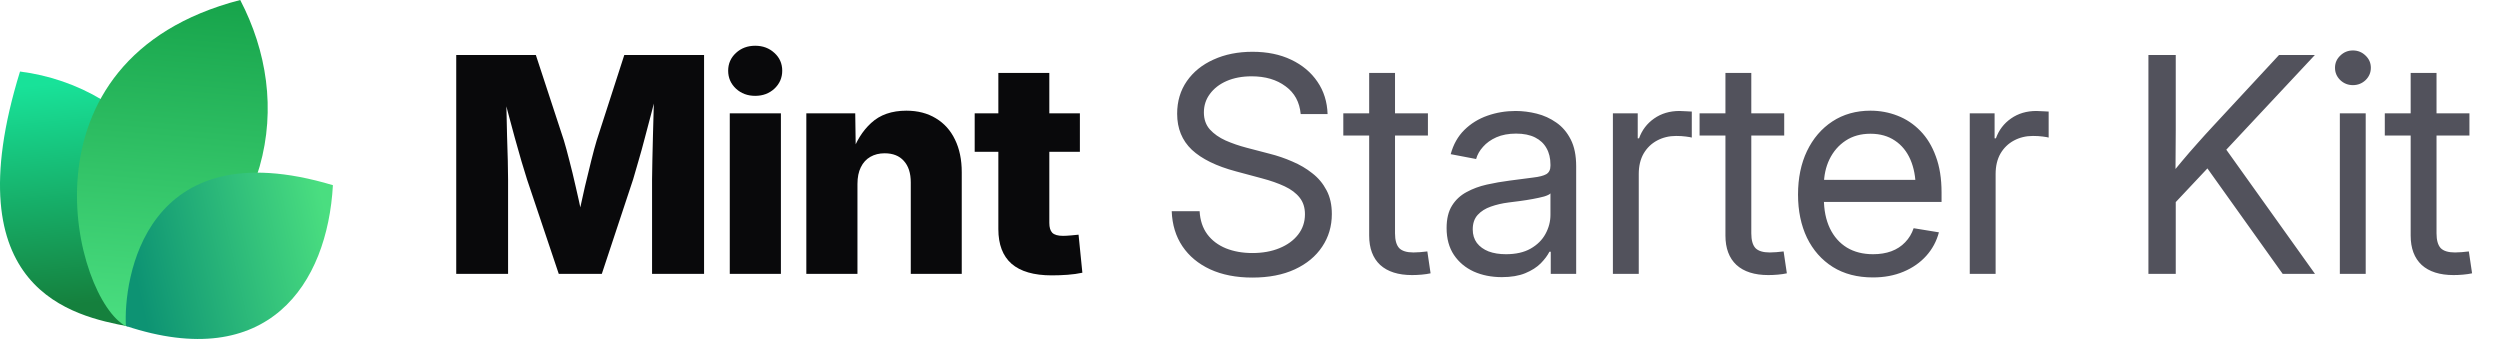
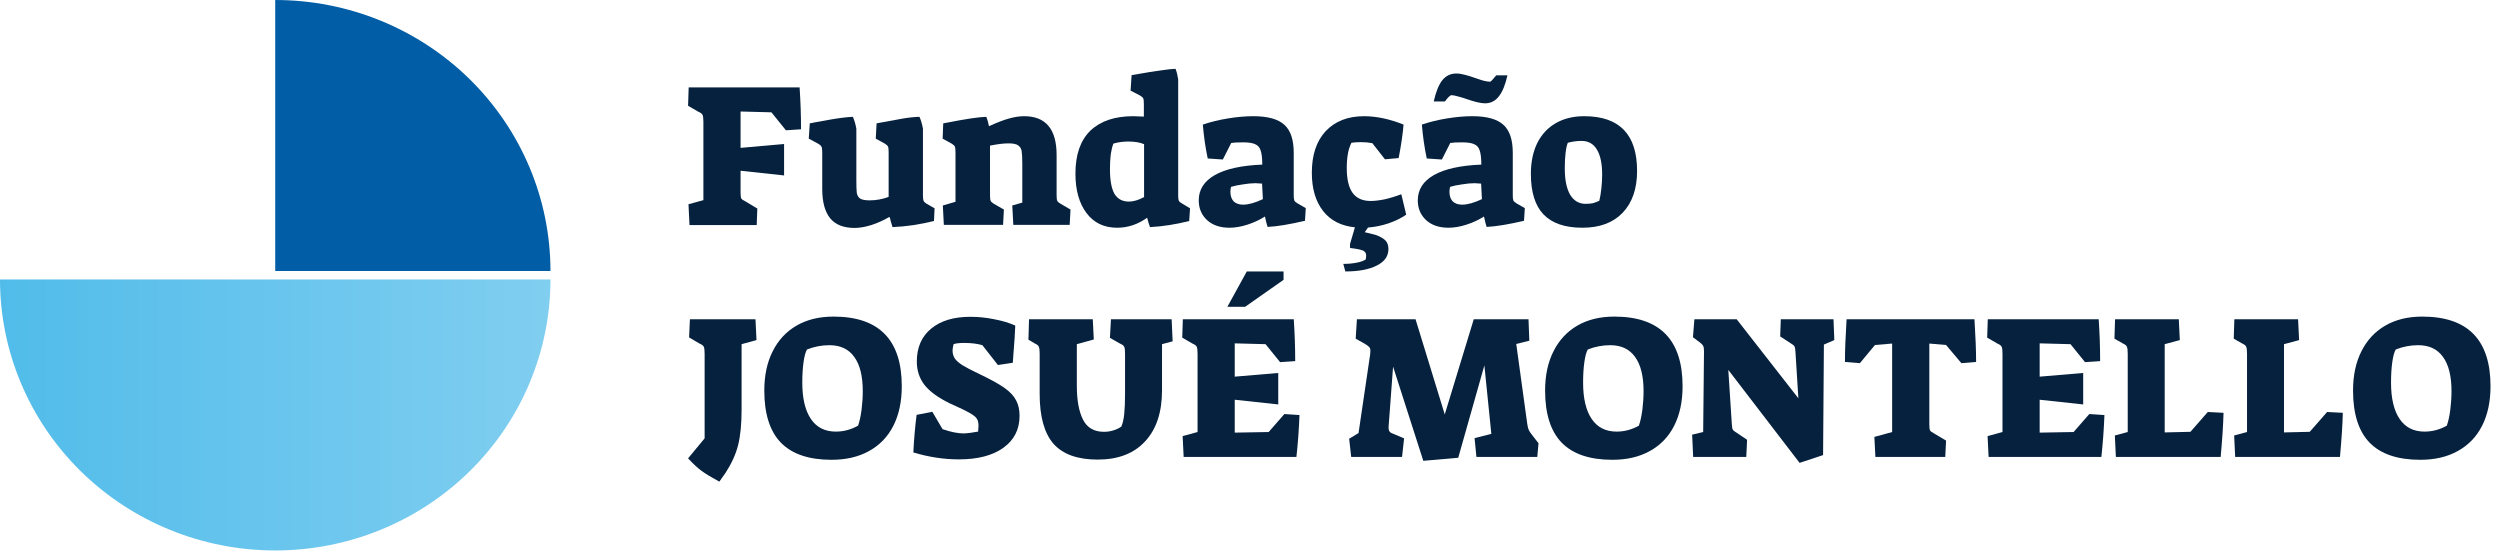
- <svg xmlns="http://www.w3.org/2000/svg" width="177" height="24" viewBox="0 0 177 24" fill="none">
-   <path d="M9.061 23.108C5.268 22.377 -3.391 20.627 1.417 5.064C9.634 6.099 16.973 14.064 9.061 23.108Z" fill="url(#paint0_linear_17557_2020)" />
-   <path d="M8.919 23.094C5.276 21.222 0.784 4.209 17.007 0C20.757 7.193 19.621 16.545 8.919 23.094Z" fill="url(#paint1_linear_17557_2020)" />
-   <path d="M8.914 23.079C8.735 19.882 10.159 9.085 23.57 13.111C23.181 20.123 18.984 26.418 8.914 23.079Z" fill="url(#paint2_linear_17557_2020)" />
-   <path d="M32.301 19.392V3.894H37.938L39.925 9.948C40.036 10.315 40.164 10.787 40.31 11.362C40.462 11.938 40.611 12.552 40.757 13.204C40.91 13.855 41.048 14.483 41.173 15.086C41.305 15.682 41.412 16.192 41.495 16.615H40.695C40.771 16.192 40.871 15.682 40.996 15.086C41.128 14.49 41.267 13.866 41.412 13.214C41.565 12.562 41.714 11.948 41.86 11.373C42.005 10.79 42.133 10.315 42.244 9.948L44.2 3.894H49.848V19.392H46.166V12.704C46.166 12.357 46.173 11.917 46.187 11.383C46.2 10.849 46.214 10.27 46.228 9.646C46.249 9.022 46.266 8.391 46.28 7.753C46.301 7.115 46.311 6.519 46.311 5.964H46.623C46.485 6.561 46.332 7.181 46.166 7.826C45.999 8.471 45.833 9.102 45.666 9.719C45.507 10.336 45.351 10.901 45.198 11.414C45.053 11.928 44.928 12.357 44.824 12.704L42.608 19.392H39.561L37.314 12.704C37.203 12.357 37.072 11.928 36.919 11.414C36.773 10.901 36.614 10.34 36.441 9.729C36.274 9.112 36.104 8.481 35.931 7.836C35.764 7.192 35.608 6.567 35.463 5.964H35.827C35.834 6.512 35.844 7.105 35.858 7.743C35.872 8.374 35.886 9.005 35.9 9.636C35.92 10.26 35.938 10.839 35.952 11.373C35.965 11.907 35.972 12.351 35.972 12.704V19.392H32.301ZM51.668 19.392V8.024H55.288V19.392H51.668ZM53.468 6.786C52.927 6.786 52.473 6.616 52.105 6.276C51.738 5.93 51.554 5.507 51.554 5.007C51.554 4.508 51.738 4.088 52.105 3.749C52.473 3.409 52.927 3.239 53.468 3.239C54.009 3.239 54.463 3.409 54.83 3.749C55.198 4.082 55.382 4.501 55.382 5.007C55.382 5.507 55.198 5.93 54.83 6.276C54.463 6.616 54.009 6.786 53.468 6.786ZM60.708 13.027V19.392H57.088V8.024H60.551L60.593 10.967H60.281C60.593 10.024 61.061 9.268 61.685 8.7C62.309 8.124 63.138 7.836 64.171 7.836C64.975 7.836 65.672 8.017 66.262 8.377C66.851 8.731 67.302 9.234 67.614 9.885C67.933 10.537 68.092 11.307 68.092 12.194V19.392H64.483V12.912C64.483 12.26 64.32 11.754 63.994 11.394C63.675 11.033 63.221 10.853 62.632 10.853C62.25 10.853 61.914 10.936 61.623 11.102C61.332 11.269 61.106 11.515 60.947 11.841C60.787 12.16 60.708 12.555 60.708 13.027ZM76.456 8.024V10.749H69.008V8.024H76.456ZM70.683 5.163H74.292V15.783C74.292 16.102 74.361 16.334 74.5 16.48C74.646 16.625 74.899 16.698 75.259 16.698C75.405 16.698 75.596 16.688 75.831 16.667C76.074 16.646 76.251 16.629 76.362 16.615L76.632 19.309C76.313 19.378 75.963 19.427 75.582 19.455C75.207 19.482 74.836 19.496 74.469 19.496C73.2 19.496 72.25 19.222 71.619 18.674C70.995 18.127 70.683 17.308 70.683 16.22V5.163Z" fill="#09090B" />
-   <path d="M88.667 19.652C87.523 19.652 86.528 19.458 85.682 19.07C84.843 18.681 84.188 18.137 83.716 17.437C83.245 16.736 82.992 15.908 82.957 14.951H84.933C84.968 15.596 85.148 16.14 85.474 16.584C85.8 17.021 86.24 17.354 86.795 17.582C87.35 17.804 87.974 17.915 88.667 17.915C89.388 17.915 90.026 17.801 90.581 17.572C91.143 17.343 91.583 17.024 91.902 16.615C92.228 16.199 92.391 15.717 92.391 15.169C92.391 14.698 92.266 14.306 92.017 13.994C91.767 13.675 91.413 13.408 90.956 13.193C90.498 12.978 89.954 12.787 89.323 12.621L87.502 12.132C86.123 11.765 85.082 11.255 84.382 10.603C83.689 9.944 83.342 9.095 83.342 8.055C83.342 7.174 83.571 6.404 84.028 5.746C84.486 5.087 85.117 4.577 85.921 4.217C86.726 3.849 87.645 3.666 88.678 3.666C89.718 3.666 90.63 3.853 91.413 4.227C92.204 4.602 92.824 5.122 93.275 5.787C93.726 6.446 93.965 7.209 93.993 8.076H92.089C92.013 7.23 91.656 6.574 91.018 6.11C90.387 5.638 89.586 5.403 88.615 5.403C87.95 5.403 87.36 5.513 86.847 5.735C86.341 5.957 85.946 6.262 85.661 6.651C85.377 7.032 85.235 7.469 85.235 7.961C85.235 8.447 85.377 8.849 85.661 9.168C85.946 9.48 86.317 9.74 86.774 9.948C87.232 10.149 87.724 10.319 88.251 10.457L89.884 10.884C90.439 11.023 90.977 11.206 91.496 11.435C92.023 11.657 92.495 11.934 92.911 12.267C93.334 12.593 93.67 12.995 93.92 13.474C94.17 13.945 94.294 14.504 94.294 15.149C94.294 16.015 94.066 16.788 93.608 17.468C93.157 18.148 92.512 18.681 91.673 19.07C90.834 19.458 89.832 19.652 88.667 19.652ZM101.097 8.024V9.594H95.106V8.024H101.097ZM96.937 5.163H98.767V16.521C98.767 17 98.865 17.347 99.059 17.562C99.26 17.77 99.6 17.874 100.078 17.874C100.21 17.874 100.366 17.867 100.546 17.853C100.733 17.832 100.903 17.815 101.056 17.801L101.285 19.351C101.097 19.392 100.886 19.423 100.65 19.444C100.414 19.465 100.189 19.475 99.974 19.475C98.996 19.475 98.244 19.236 97.717 18.758C97.197 18.272 96.937 17.579 96.937 16.677V5.163ZM106.33 19.621C105.595 19.621 104.932 19.489 104.343 19.226C103.754 18.955 103.285 18.564 102.939 18.05C102.592 17.53 102.419 16.896 102.419 16.147C102.419 15.495 102.547 14.965 102.804 14.556C103.06 14.146 103.403 13.828 103.833 13.599C104.263 13.363 104.742 13.186 105.269 13.068C105.796 12.95 106.333 12.857 106.881 12.787C107.574 12.69 108.132 12.617 108.555 12.569C108.978 12.52 109.287 12.441 109.481 12.33C109.675 12.212 109.772 12.014 109.772 11.737V11.654C109.772 11.203 109.679 10.815 109.492 10.489C109.311 10.163 109.041 9.91 108.68 9.729C108.32 9.549 107.872 9.459 107.338 9.459C106.805 9.459 106.34 9.546 105.945 9.719C105.556 9.892 105.241 10.118 104.998 10.395C104.755 10.665 104.593 10.953 104.509 11.258L102.71 10.915C102.897 10.222 103.22 9.65 103.677 9.199C104.135 8.748 104.679 8.412 105.31 8.19C105.941 7.968 106.607 7.857 107.307 7.857C107.8 7.857 108.295 7.92 108.795 8.044C109.301 8.169 109.765 8.381 110.188 8.679C110.611 8.97 110.951 9.369 111.208 9.875C111.464 10.374 111.593 11.005 111.593 11.768V19.392H109.793V17.822H109.7C109.568 18.085 109.363 18.359 109.086 18.643C108.809 18.921 108.444 19.153 107.994 19.34C107.543 19.527 106.988 19.621 106.33 19.621ZM106.621 17.998C107.321 17.998 107.904 17.867 108.368 17.603C108.84 17.333 109.19 16.986 109.419 16.563C109.654 16.133 109.772 15.682 109.772 15.211V13.692C109.703 13.769 109.554 13.841 109.325 13.911C109.096 13.973 108.829 14.032 108.524 14.088C108.226 14.143 107.921 14.192 107.609 14.233C107.304 14.275 107.033 14.309 106.798 14.337C106.354 14.393 105.938 14.49 105.549 14.628C105.168 14.76 104.86 14.954 104.624 15.211C104.388 15.467 104.27 15.811 104.27 16.241C104.27 16.615 104.367 16.934 104.561 17.198C104.762 17.461 105.04 17.662 105.393 17.801C105.747 17.933 106.156 17.998 106.621 17.998ZM114.193 19.392V8.024H115.951V9.792H116.045C116.253 9.209 116.61 8.741 117.116 8.388C117.622 8.034 118.219 7.857 118.905 7.857C119.058 7.857 119.217 7.864 119.384 7.878C119.55 7.885 119.682 7.892 119.779 7.899V9.74C119.716 9.719 119.578 9.695 119.363 9.667C119.155 9.639 118.922 9.625 118.666 9.625C118.174 9.625 117.726 9.733 117.324 9.948C116.922 10.163 116.603 10.471 116.367 10.874C116.138 11.276 116.024 11.758 116.024 12.319V19.392H114.193ZM126.322 8.024V9.594H120.33V8.024H126.322ZM122.161 5.163H123.992V16.521C123.992 17 124.089 17.347 124.283 17.562C124.484 17.77 124.824 17.874 125.302 17.874C125.434 17.874 125.59 17.867 125.77 17.853C125.958 17.832 126.127 17.815 126.28 17.801L126.509 19.351C126.322 19.392 126.11 19.423 125.874 19.444C125.639 19.465 125.413 19.475 125.198 19.475C124.221 19.475 123.468 19.236 122.941 18.758C122.421 18.272 122.161 17.579 122.161 16.677V5.163ZM132.604 19.642C131.502 19.642 130.555 19.396 129.765 18.903C128.974 18.404 128.364 17.714 127.934 16.834C127.511 15.946 127.3 14.927 127.3 13.775C127.3 12.611 127.511 11.584 127.934 10.697C128.364 9.802 128.964 9.102 129.734 8.596C130.51 8.089 131.408 7.836 132.428 7.836C133.1 7.836 133.738 7.954 134.341 8.19C134.952 8.426 135.489 8.783 135.954 9.261C136.425 9.74 136.793 10.343 137.056 11.071C137.327 11.792 137.462 12.645 137.462 13.63V14.296H128.433V12.735H136.463L135.631 13.297C135.631 12.541 135.506 11.876 135.257 11.3C135.007 10.725 134.643 10.277 134.165 9.958C133.686 9.632 133.107 9.469 132.428 9.469C131.748 9.469 131.162 9.632 130.67 9.958C130.177 10.284 129.796 10.725 129.526 11.279C129.262 11.827 129.13 12.441 129.13 13.12V14.046C129.13 14.864 129.273 15.572 129.557 16.168C129.841 16.757 130.243 17.211 130.763 17.53C131.283 17.842 131.901 17.998 132.615 17.998C133.093 17.998 133.523 17.929 133.905 17.79C134.293 17.645 134.619 17.433 134.882 17.156C135.153 16.879 135.354 16.546 135.486 16.157L137.275 16.449C137.108 17.08 136.81 17.634 136.38 18.113C135.95 18.591 135.413 18.966 134.768 19.236C134.123 19.507 133.402 19.642 132.604 19.642ZM139.459 19.392V8.024H141.217V9.792H141.311C141.519 9.209 141.876 8.741 142.382 8.388C142.888 8.034 143.485 7.857 144.171 7.857C144.324 7.857 144.483 7.864 144.649 7.878C144.816 7.885 144.948 7.892 145.045 7.899V9.74C144.982 9.719 144.844 9.695 144.629 9.667C144.421 9.639 144.188 9.625 143.932 9.625C143.439 9.625 142.992 9.733 142.59 9.948C142.188 10.163 141.869 10.471 141.633 10.874C141.404 11.276 141.29 11.758 141.29 12.319V19.392H139.459ZM153.429 14.961V12.715C153.783 12.257 154.136 11.82 154.49 11.404C154.844 10.981 155.204 10.565 155.572 10.156C155.939 9.74 156.314 9.327 156.695 8.918L161.355 3.894H163.893L157.277 10.967H157.184L153.429 14.961ZM152.108 19.392V3.894H154.043V9.241L154.022 12.559L154.043 13.505V19.392H152.108ZM161.615 19.392L155.967 11.477L157.173 9.969L163.903 19.392H161.615ZM165.661 19.392V8.024H167.492V19.392H165.661ZM166.587 6.027C166.24 6.027 165.942 5.909 165.692 5.673C165.443 5.43 165.318 5.139 165.318 4.799C165.318 4.459 165.443 4.172 165.692 3.936C165.942 3.693 166.24 3.572 166.587 3.572C166.934 3.572 167.232 3.693 167.482 3.936C167.731 4.172 167.856 4.459 167.856 4.799C167.856 5.139 167.731 5.43 167.482 5.673C167.232 5.909 166.934 6.027 166.587 6.027ZM174.836 8.024V9.594H168.844V8.024H174.836ZM170.675 5.163H172.506V16.521C172.506 17 172.603 17.347 172.797 17.562C172.998 17.77 173.338 17.874 173.816 17.874C173.948 17.874 174.104 17.867 174.284 17.853C174.472 17.832 174.641 17.815 174.794 17.801L175.023 19.351C174.836 19.392 174.624 19.423 174.388 19.444C174.153 19.465 173.927 19.475 173.712 19.475C172.735 19.475 171.982 19.236 171.455 18.758C170.935 18.272 170.675 17.579 170.675 16.677V5.163Z" fill="#52525C" />
+ <svg xmlns="http://www.w3.org/2000/svg" width="218" height="48" viewBox="0 0 218 48" fill="none">
+   <path d="M48 24.369C48 27.473 47.379 30.545 46.173 33.412C44.967 36.279 43.199 38.884 40.971 41.079C38.742 43.273 36.096 45.014 33.184 46.201C30.273 47.389 27.152 48 24 48C20.848 48 17.727 47.389 14.816 46.201C11.904 45.014 9.258 43.273 7.029 41.079C4.801 38.884 3.033 36.279 1.827 33.412C0.621 30.545 -2.75533e-07 27.473 0 24.369L48 24.369Z" fill="url(#paint0_linear_2_43)" />
+   <path d="M24 0C30.365 7.47364e-08 36.47 2.49 40.971 6.921C45.471 11.353 48 17.363 48 23.631L24 23.631V0Z" fill="#005DA6" />
+   <path d="M60.036 17.81L61.336 17.454V10.631C61.336 10.323 61.312 10.121 61.265 10.026C61.217 9.919 61.093 9.824 60.891 9.741L60 9.224L60.053 7.621H69.726C69.809 8.868 69.851 10.085 69.851 11.273L68.532 11.362L67.268 9.794L64.578 9.723V12.894L68.372 12.555V15.298L64.578 14.889V16.741C64.578 17.026 64.596 17.21 64.631 17.293C64.679 17.377 64.792 17.46 64.97 17.543L66.039 18.184L65.985 19.627H60.125L60.036 17.81Z" fill="#06213E" />
+   <path d="M74.514 19.876C73.564 19.876 72.857 19.597 72.394 19.039C71.931 18.469 71.699 17.614 71.699 16.474V13.286C71.699 13.024 71.676 12.858 71.628 12.787C71.593 12.704 71.492 12.614 71.325 12.52L70.524 12.092L70.613 10.756C70.779 10.732 70.898 10.709 70.969 10.685C71.1 10.661 71.563 10.578 72.358 10.435C73.166 10.293 73.837 10.21 74.371 10.186C74.502 10.483 74.603 10.827 74.674 11.219V15.708C74.674 16.231 74.686 16.599 74.71 16.812C74.745 17.026 74.84 17.192 74.995 17.311C75.161 17.418 75.44 17.471 75.832 17.471C76.402 17.471 76.954 17.371 77.489 17.169V13.286C77.489 13.024 77.471 12.858 77.435 12.787C77.4 12.704 77.305 12.614 77.15 12.52L76.366 12.092L76.438 10.756C77.4 10.578 78.148 10.441 78.682 10.346C79.228 10.251 79.727 10.198 80.178 10.186C80.309 10.483 80.41 10.827 80.481 11.219V17.062C80.481 17.276 80.499 17.424 80.535 17.507C80.57 17.59 80.653 17.673 80.784 17.756L81.496 18.166L81.443 19.271C80.932 19.401 80.345 19.52 79.68 19.627C79.015 19.722 78.397 19.781 77.827 19.805C77.779 19.663 77.726 19.484 77.667 19.271C77.655 19.176 77.625 19.063 77.578 18.932H77.524C77.037 19.217 76.521 19.449 75.975 19.627C75.44 19.793 74.953 19.876 74.514 19.876Z" fill="#06213E" />
+   <path d="M82.215 17.917L83.319 17.596V13.286C83.319 13.024 83.301 12.858 83.265 12.787C83.23 12.704 83.135 12.614 82.98 12.52L82.197 12.092L82.25 10.756L82.642 10.685C84.198 10.376 85.32 10.21 86.009 10.186C86.104 10.435 86.181 10.709 86.24 11.005C86.965 10.673 87.552 10.447 88.004 10.329C88.467 10.198 88.9 10.133 89.304 10.133C91.192 10.133 92.136 11.261 92.136 13.517V17.008C92.136 17.258 92.154 17.424 92.19 17.507C92.225 17.59 92.326 17.679 92.493 17.774L93.348 18.273L93.276 19.609H88.36L88.271 17.917L89.144 17.668V14.301C89.144 13.766 89.126 13.392 89.09 13.179C89.055 12.965 88.954 12.799 88.787 12.68C88.633 12.561 88.354 12.502 87.95 12.502C87.523 12.502 86.982 12.567 86.329 12.698V17.008C86.329 17.258 86.347 17.424 86.383 17.507C86.418 17.59 86.513 17.679 86.668 17.774L87.54 18.273L87.469 19.609H82.303L82.215 17.917Z" fill="#06213E" />
+   <path d="M97.412 19.858C96.272 19.858 95.381 19.431 94.74 18.576C94.099 17.721 93.778 16.575 93.778 15.138C93.778 13.487 94.211 12.241 95.078 11.397C95.957 10.554 97.204 10.133 98.819 10.133C98.914 10.133 99.223 10.145 99.745 10.168V9.099C99.745 8.838 99.727 8.666 99.692 8.583C99.656 8.5 99.555 8.411 99.389 8.316L98.587 7.906L98.676 6.552C99.817 6.35 100.66 6.214 101.206 6.142C101.752 6.059 102.186 6.012 102.506 6C102.613 6.273 102.69 6.582 102.738 6.926V17.062C102.738 17.276 102.756 17.424 102.791 17.507C102.839 17.59 102.94 17.673 103.094 17.756L103.771 18.166L103.7 19.271C102.536 19.567 101.396 19.746 100.28 19.805C100.196 19.579 100.113 19.306 100.03 18.986C99.223 19.567 98.35 19.858 97.412 19.858ZM98.445 17.578C98.837 17.578 99.276 17.448 99.763 17.186V12.573C99.407 12.419 98.95 12.341 98.391 12.341C97.94 12.341 97.507 12.401 97.091 12.52C96.996 12.745 96.919 13.054 96.859 13.446C96.812 13.838 96.788 14.271 96.788 14.746C96.788 15.72 96.919 16.438 97.18 16.901C97.453 17.353 97.875 17.578 98.445 17.578Z" fill="#06213E" />
+   <path d="M107.202 19.858C106.395 19.858 105.748 19.639 105.261 19.199C104.774 18.748 104.53 18.172 104.53 17.471C104.53 16.533 104.999 15.797 105.938 15.263C106.888 14.728 108.265 14.425 110.07 14.354C110.07 13.796 110.023 13.386 109.928 13.125C109.845 12.852 109.684 12.668 109.447 12.573C109.221 12.466 108.871 12.413 108.396 12.413C107.909 12.413 107.564 12.431 107.363 12.466L106.632 13.909L105.314 13.82C105.112 12.87 104.97 11.884 104.887 10.863C105.552 10.637 106.276 10.459 107.06 10.329C107.855 10.198 108.598 10.133 109.286 10.133C110.545 10.133 111.448 10.382 111.994 10.881C112.54 11.368 112.813 12.181 112.813 13.321V17.044C112.813 17.258 112.831 17.406 112.867 17.489C112.914 17.573 113.009 17.656 113.152 17.739L113.864 18.148L113.793 19.253C112.416 19.573 111.329 19.752 110.533 19.787C110.51 19.716 110.474 19.591 110.426 19.413C110.379 19.223 110.337 19.045 110.302 18.879C109.839 19.176 109.328 19.413 108.77 19.591C108.224 19.769 107.701 19.858 107.202 19.858ZM108.396 17.846C108.871 17.846 109.447 17.685 110.124 17.365L110.052 16.011C109.767 15.987 109.577 15.975 109.482 15.975C109.162 15.975 108.788 16.011 108.36 16.082C107.933 16.142 107.594 16.213 107.345 16.296C107.309 16.45 107.291 16.593 107.291 16.723C107.291 17.08 107.386 17.359 107.576 17.561C107.778 17.751 108.051 17.846 108.396 17.846Z" fill="#06213E" />
+   <path d="M120.003 20.5C120.359 20.63 120.626 20.785 120.804 20.963C120.982 21.141 121.071 21.39 121.071 21.711C121.071 22.34 120.733 22.821 120.056 23.154C119.391 23.498 118.477 23.67 117.313 23.67L117.135 23.011C117.562 23.011 117.954 22.976 118.31 22.904C118.667 22.833 118.928 22.738 119.094 22.619C119.118 22.477 119.13 22.364 119.13 22.281C119.13 22.079 119.041 21.937 118.863 21.854C118.684 21.77 118.304 21.693 117.723 21.622V21.266L118.15 19.823C116.951 19.704 116.024 19.229 115.371 18.398C114.718 17.555 114.392 16.444 114.392 15.067C114.392 13.511 114.795 12.3 115.603 11.433C116.422 10.566 117.538 10.133 118.952 10.133C120.02 10.133 121.166 10.376 122.39 10.863C122.366 11.207 122.312 11.665 122.229 12.235C122.146 12.793 122.057 13.309 121.962 13.784L120.769 13.891L119.664 12.484C119.367 12.425 119.035 12.395 118.667 12.395C118.37 12.395 118.097 12.413 117.847 12.448C117.574 12.971 117.438 13.707 117.438 14.657C117.438 15.631 117.61 16.355 117.954 16.83C118.298 17.293 118.821 17.525 119.522 17.525C119.854 17.525 120.258 17.477 120.733 17.383C121.208 17.276 121.695 17.127 122.194 16.937L122.621 18.718C122.217 19.003 121.713 19.253 121.107 19.467C120.513 19.669 119.908 19.793 119.29 19.841L119.005 20.25C119.29 20.31 119.623 20.393 120.003 20.5Z" fill="#06213E" />
+   <path d="M126.303 19.858C125.495 19.858 124.848 19.639 124.361 19.199C123.874 18.748 123.631 18.172 123.631 17.471C123.631 16.533 124.1 15.797 125.038 15.263C125.988 14.728 127.365 14.425 129.17 14.354C129.17 13.796 129.123 13.386 129.028 13.125C128.945 12.852 128.784 12.668 128.547 12.573C128.321 12.466 127.971 12.413 127.496 12.413C127.009 12.413 126.665 12.431 126.463 12.466L125.733 13.909L124.414 13.82C124.212 12.87 124.07 11.884 123.987 10.863C124.652 10.637 125.376 10.459 126.16 10.329C126.956 10.198 127.698 10.133 128.387 10.133C129.645 10.133 130.548 10.382 131.094 10.881C131.64 11.368 131.914 12.181 131.914 13.321V17.044C131.914 17.258 131.931 17.406 131.967 17.489C132.015 17.573 132.11 17.656 132.252 17.739L132.965 18.148L132.893 19.253C131.516 19.573 130.429 19.752 129.634 19.787C129.61 19.716 129.574 19.591 129.527 19.413C129.479 19.223 129.438 19.045 129.402 18.879C128.939 19.176 128.428 19.413 127.87 19.591C127.324 19.769 126.801 19.858 126.303 19.858ZM127.496 17.846C127.971 17.846 128.547 17.685 129.224 17.365L129.153 16.011C128.868 15.987 128.678 15.975 128.583 15.975C128.262 15.975 127.888 16.011 127.46 16.082C127.033 16.142 126.694 16.213 126.445 16.296C126.409 16.45 126.392 16.593 126.392 16.723C126.392 17.08 126.487 17.359 126.677 17.561C126.878 17.751 127.152 17.846 127.496 17.846ZM129.491 9.01C129.123 9.01 128.571 8.88 127.834 8.618C127.597 8.535 127.359 8.464 127.122 8.405C126.884 8.333 126.688 8.298 126.534 8.298C126.463 8.333 126.38 8.399 126.285 8.494C126.202 8.577 126.107 8.696 126 8.85H125.02C125.21 8.007 125.459 7.389 125.768 6.997C126.089 6.606 126.493 6.41 126.979 6.41C127.217 6.41 127.46 6.445 127.71 6.517C127.971 6.576 128.28 6.671 128.636 6.802C128.695 6.825 128.874 6.885 129.17 6.98C129.467 7.075 129.729 7.122 129.954 7.122C130.014 7.087 130.085 7.021 130.168 6.926C130.251 6.831 130.352 6.713 130.471 6.57H131.45C131.26 7.413 131.005 8.031 130.685 8.423C130.376 8.814 129.978 9.01 129.491 9.01Z" fill="#06213E" />
+   <path d="M137.981 19.858C136.472 19.858 135.344 19.473 134.596 18.701C133.86 17.929 133.492 16.747 133.492 15.156C133.492 14.135 133.676 13.244 134.044 12.484C134.424 11.724 134.964 11.142 135.665 10.738C136.366 10.335 137.191 10.133 138.141 10.133C141.217 10.133 142.754 11.724 142.754 14.906C142.754 16.462 142.333 17.679 141.49 18.558C140.659 19.425 139.489 19.858 137.981 19.858ZM138.266 17.774C138.503 17.774 138.711 17.756 138.889 17.721C139.067 17.673 139.257 17.602 139.459 17.507C139.53 17.234 139.59 16.884 139.637 16.456C139.685 16.029 139.708 15.619 139.708 15.227C139.708 14.265 139.554 13.535 139.245 13.036C138.948 12.537 138.503 12.288 137.909 12.288C137.517 12.288 137.12 12.341 136.716 12.448C136.633 12.626 136.567 12.917 136.52 13.321C136.472 13.713 136.449 14.164 136.449 14.675C136.449 15.672 136.603 16.438 136.912 16.973C137.232 17.507 137.684 17.774 138.266 17.774Z" fill="#06213E" />
+   <path d="M62.725 42C62.048 41.632 61.538 41.323 61.194 41.074C60.849 40.824 60.451 40.456 60 39.969L61.443 38.224V30.849C61.443 30.54 61.419 30.338 61.372 30.243C61.324 30.137 61.199 30.042 60.998 29.958L60.089 29.424L60.16 27.839H65.878L65.967 29.656L64.667 30.012V35.712C64.667 36.971 64.566 38.004 64.364 38.812C64.162 39.607 63.8 40.409 63.278 41.216L62.725 42Z" fill="#06213E" />
+   <path d="M72.508 40.094C70.536 40.094 69.064 39.595 68.09 38.598C67.128 37.6 66.647 36.086 66.647 34.055C66.647 32.737 66.891 31.597 67.377 30.635C67.864 29.662 68.559 28.913 69.462 28.391C70.364 27.868 71.439 27.607 72.686 27.607C76.652 27.607 78.635 29.632 78.635 33.681C78.635 35.011 78.392 36.157 77.905 37.119C77.418 38.081 76.712 38.817 75.785 39.328C74.871 39.839 73.778 40.094 72.508 40.094ZM72.882 37.636C73.559 37.636 74.206 37.464 74.823 37.119C74.954 36.751 75.055 36.294 75.126 35.748C75.197 35.19 75.233 34.643 75.233 34.109C75.233 32.791 74.984 31.793 74.485 31.116C73.998 30.439 73.279 30.101 72.329 30.101C71.653 30.101 70.999 30.226 70.37 30.475C70.24 30.701 70.138 31.075 70.067 31.597C69.996 32.108 69.96 32.696 69.96 33.361C69.96 34.738 70.21 35.795 70.709 36.531C71.207 37.268 71.932 37.636 72.882 37.636Z" fill="#06213E" />
+   <path d="M83.615 40.058C82.309 40.058 80.985 39.856 79.643 39.453C79.702 38.277 79.797 37.185 79.928 36.175L81.299 35.908L82.19 37.422C82.903 37.672 83.532 37.796 84.078 37.796C84.268 37.796 84.672 37.743 85.29 37.636C85.313 37.398 85.325 37.238 85.325 37.155C85.325 36.87 85.278 36.656 85.183 36.514C85.088 36.359 84.88 36.193 84.559 36.015C84.239 35.825 83.663 35.546 82.831 35.178C81.81 34.679 81.074 34.145 80.623 33.575C80.171 32.993 79.946 32.31 79.946 31.526C79.946 30.303 80.361 29.347 81.193 28.658C82.024 27.969 83.164 27.625 84.613 27.625C85.313 27.625 86.008 27.696 86.697 27.839C87.397 27.969 88.009 28.153 88.531 28.391C88.508 29.056 88.454 29.881 88.371 30.867L88.318 31.633L87.017 31.829L85.664 30.101C85.236 29.97 84.702 29.905 84.061 29.905C83.657 29.905 83.354 29.941 83.152 30.012C83.093 30.249 83.063 30.433 83.063 30.564C83.063 30.825 83.128 31.057 83.259 31.259C83.389 31.449 83.621 31.651 83.954 31.864C84.286 32.066 84.779 32.322 85.432 32.63C86.382 33.082 87.101 33.48 87.587 33.824C88.074 34.168 88.413 34.53 88.603 34.91C88.805 35.279 88.906 35.73 88.906 36.264C88.906 37.44 88.436 38.366 87.498 39.043C86.56 39.72 85.266 40.058 83.615 40.058Z" fill="#06213E" />
+   <path d="M95.717 40.076C93.972 40.076 92.689 39.619 91.87 38.705C91.062 37.778 90.659 36.33 90.659 34.358V30.849C90.659 30.54 90.635 30.338 90.587 30.243C90.552 30.137 90.439 30.042 90.249 29.958L89.679 29.62L89.732 27.839H95.29L95.379 29.602L93.9 30.012V33.663C93.9 34.899 94.079 35.872 94.435 36.585C94.791 37.297 95.403 37.654 96.27 37.654C96.555 37.654 96.828 37.612 97.089 37.529C97.362 37.446 97.594 37.333 97.784 37.191C97.902 36.917 97.986 36.555 98.033 36.104C98.081 35.641 98.104 35.023 98.104 34.251V30.849C98.104 30.54 98.081 30.338 98.033 30.243C97.986 30.137 97.861 30.042 97.659 29.958L96.786 29.46L96.875 27.839H102.166L102.255 29.762L101.328 30.012V34.038C101.328 35.95 100.836 37.434 99.85 38.491C98.876 39.548 97.499 40.076 95.717 40.076Z" fill="#06213E" />
+   <path d="M103.126 38.028L104.427 37.672V30.849C104.427 30.54 104.403 30.338 104.355 30.243C104.308 30.137 104.183 30.042 103.981 29.958L103.091 29.442L103.144 27.839H112.817C112.9 29.086 112.941 30.303 112.941 31.49L111.623 31.579L110.358 30.012L107.669 29.941V32.844L111.463 32.523V35.267L107.669 34.857V37.725L110.626 37.672L111.997 36.104L113.315 36.193C113.268 37.44 113.179 38.657 113.048 39.845H103.215L103.126 38.028ZM108.72 23.671H111.926V24.401L108.577 26.752H107.027L108.72 23.671Z" fill="#06213E" />
+   <path d="M121.476 31.971L121.084 37.244V37.315C121.084 37.541 121.167 37.689 121.333 37.761L122.437 38.224L122.259 39.845H117.824L117.646 38.259L118.465 37.761L119.48 30.885C119.492 30.802 119.498 30.701 119.498 30.582C119.498 30.439 119.463 30.332 119.391 30.261C119.332 30.19 119.213 30.101 119.035 29.994L118.216 29.531L118.323 27.839H123.435L125.982 36.139L128.512 27.839H133.286L133.357 29.709L132.217 29.994L133.179 36.977C133.214 37.214 133.262 37.398 133.321 37.529C133.392 37.66 133.547 37.873 133.784 38.17L134.158 38.651L134.051 39.845H128.743L128.583 38.206L130.044 37.832L129.438 31.864L127.158 39.916L124.112 40.183L121.476 31.971Z" fill="#06213E" />
+   <path d="M140.594 40.094C138.622 40.094 137.15 39.595 136.176 38.598C135.214 37.6 134.733 36.086 134.733 34.055C134.733 32.737 134.977 31.597 135.463 30.635C135.95 29.662 136.645 28.913 137.548 28.391C138.45 27.868 139.525 27.607 140.772 27.607C144.738 27.607 146.721 29.632 146.721 33.681C146.721 35.011 146.478 36.157 145.991 37.119C145.504 38.081 144.797 38.817 143.871 39.328C142.957 39.839 141.864 40.094 140.594 40.094ZM140.968 37.636C141.645 37.636 142.292 37.464 142.909 37.119C143.04 36.751 143.141 36.294 143.212 35.748C143.283 35.19 143.319 34.643 143.319 34.109C143.319 32.791 143.07 31.793 142.571 31.116C142.084 30.439 141.365 30.101 140.415 30.101C139.739 30.101 139.085 30.226 138.456 30.475C138.325 30.701 138.224 31.075 138.153 31.597C138.082 32.108 138.046 32.696 138.046 33.361C138.046 34.738 138.296 35.795 138.794 36.531C139.293 37.268 140.018 37.636 140.968 37.636Z" fill="#06213E" />
+   <path d="M150.708 32.256L151.011 36.923C151.022 37.196 151.052 37.375 151.1 37.458C151.147 37.541 151.254 37.63 151.42 37.725L152.347 38.348L152.275 39.845H147.644L147.555 37.903L148.517 37.672L148.588 30.653C148.588 30.427 148.57 30.273 148.535 30.19C148.499 30.107 148.416 30.012 148.285 29.905L147.626 29.406L147.751 27.839H151.438L156.818 34.732L156.568 30.76C156.556 30.475 156.527 30.291 156.479 30.208C156.432 30.125 156.325 30.036 156.158 29.941L155.232 29.335L155.286 27.839H159.881L159.953 29.656L159.044 30.047L158.973 39.684L156.924 40.361L150.708 32.256Z" fill="#06213E" />
+   <path d="M163.445 38.099L164.995 37.672V29.958L163.498 30.083L162.18 31.669L160.88 31.562C160.88 30.576 160.927 29.335 161.022 27.839H172.173C172.268 29.335 172.316 30.576 172.316 31.562L171.033 31.669L169.697 30.083L168.237 29.958V36.959C168.237 37.244 168.254 37.428 168.29 37.511C168.326 37.594 168.427 37.677 168.593 37.761L169.697 38.42L169.626 39.845H163.534L163.445 38.099Z" fill="#06213E" />
+   <path d="M173.317 38.028L174.617 37.672V30.849C174.617 30.54 174.594 30.338 174.546 30.243C174.499 30.137 174.374 30.042 174.172 29.958L173.281 29.442L173.335 27.839H183.007C183.09 29.086 183.132 30.303 183.132 31.49L181.814 31.579L180.549 30.012L177.859 29.941V32.844L181.654 32.523V35.267L177.859 34.857V37.725L180.816 37.672L182.188 36.104L183.506 36.193C183.459 37.44 183.37 38.657 183.239 39.845H173.406L173.317 38.028Z" fill="#06213E" />
+   <path d="M184.415 37.974L185.538 37.672V30.849C185.538 30.54 185.514 30.338 185.466 30.243C185.431 30.137 185.318 30.042 185.128 29.958L184.38 29.531L184.433 27.839H189.991L190.08 29.656L188.762 30.012V37.707L191.006 37.654L192.52 35.926L193.892 35.997C193.868 36.995 193.785 38.277 193.643 39.845H184.504L184.415 37.974Z" fill="#06213E" />
+   <path d="M194.818 37.974L195.94 37.672V30.849C195.94 30.54 195.916 30.338 195.869 30.243C195.833 30.137 195.72 30.042 195.53 29.958L194.782 29.531L194.836 27.839H200.393L200.482 29.656L199.164 30.012V37.707L201.409 37.654L202.923 35.926L204.294 35.997C204.271 36.995 204.188 38.277 204.045 39.845H194.907L194.818 37.974Z" fill="#06213E" />
+   <path d="M211.045 40.094C209.074 40.094 207.601 39.595 206.628 38.598C205.666 37.6 205.185 36.086 205.185 34.055C205.185 32.737 205.428 31.597 205.915 30.635C206.402 29.662 207.097 28.913 207.999 28.391C208.902 27.868 209.976 27.607 211.223 27.607C215.19 27.607 217.173 29.632 217.173 33.681C217.173 35.011 216.929 36.157 216.443 37.119C215.956 38.081 215.249 38.817 214.323 39.328C213.408 39.839 212.316 40.094 211.045 40.094ZM211.419 37.636C212.096 37.636 212.743 37.464 213.361 37.119C213.492 36.751 213.593 36.294 213.664 35.748C213.735 35.19 213.771 34.643 213.771 34.109C213.771 32.791 213.521 31.793 213.023 31.116C212.536 30.439 211.817 30.101 210.867 30.101C210.19 30.101 209.537 30.226 208.908 30.475C208.777 30.701 208.676 31.075 208.605 31.597C208.534 32.108 208.498 32.696 208.498 33.361C208.498 34.738 208.747 35.795 209.246 36.531C209.745 37.268 210.469 37.636 211.419 37.636Z" fill="#06213E" />
  <defs>
-     <linearGradient id="paint0_linear_17557_2020" x1="3.776" y1="5.916" x2="5.232" y2="21.559" gradientUnits="userSpaceOnUse">
-       <stop stop-color="#18E299" />
-       <stop offset="1" stop-color="#15803D" />
-     </linearGradient>
-     <linearGradient id="paint1_linear_17557_2020" x1="12.171" y1="-0.718" x2="10.19" y2="22.983" gradientUnits="userSpaceOnUse">
-       <stop stop-color="#16A34A" />
-       <stop offset="1" stop-color="#4ADE80" />
-     </linearGradient>
-     <linearGradient id="paint2_linear_17557_2020" x1="23.133" y1="15.353" x2="9.338" y2="18.52" gradientUnits="userSpaceOnUse">
-       <stop stop-color="#4ADE80" />
-       <stop offset="1" stop-color="#0D9373" />
+     <linearGradient id="paint0_linear_2_43" x1="48" y1="0" x2="0" y2="0" gradientUnits="userSpaceOnUse">
+       <stop stop-color="#80CEF0" />
+       <stop offset="1" stop-color="#51BCEA" />
    </linearGradient>
  </defs>
</svg>
